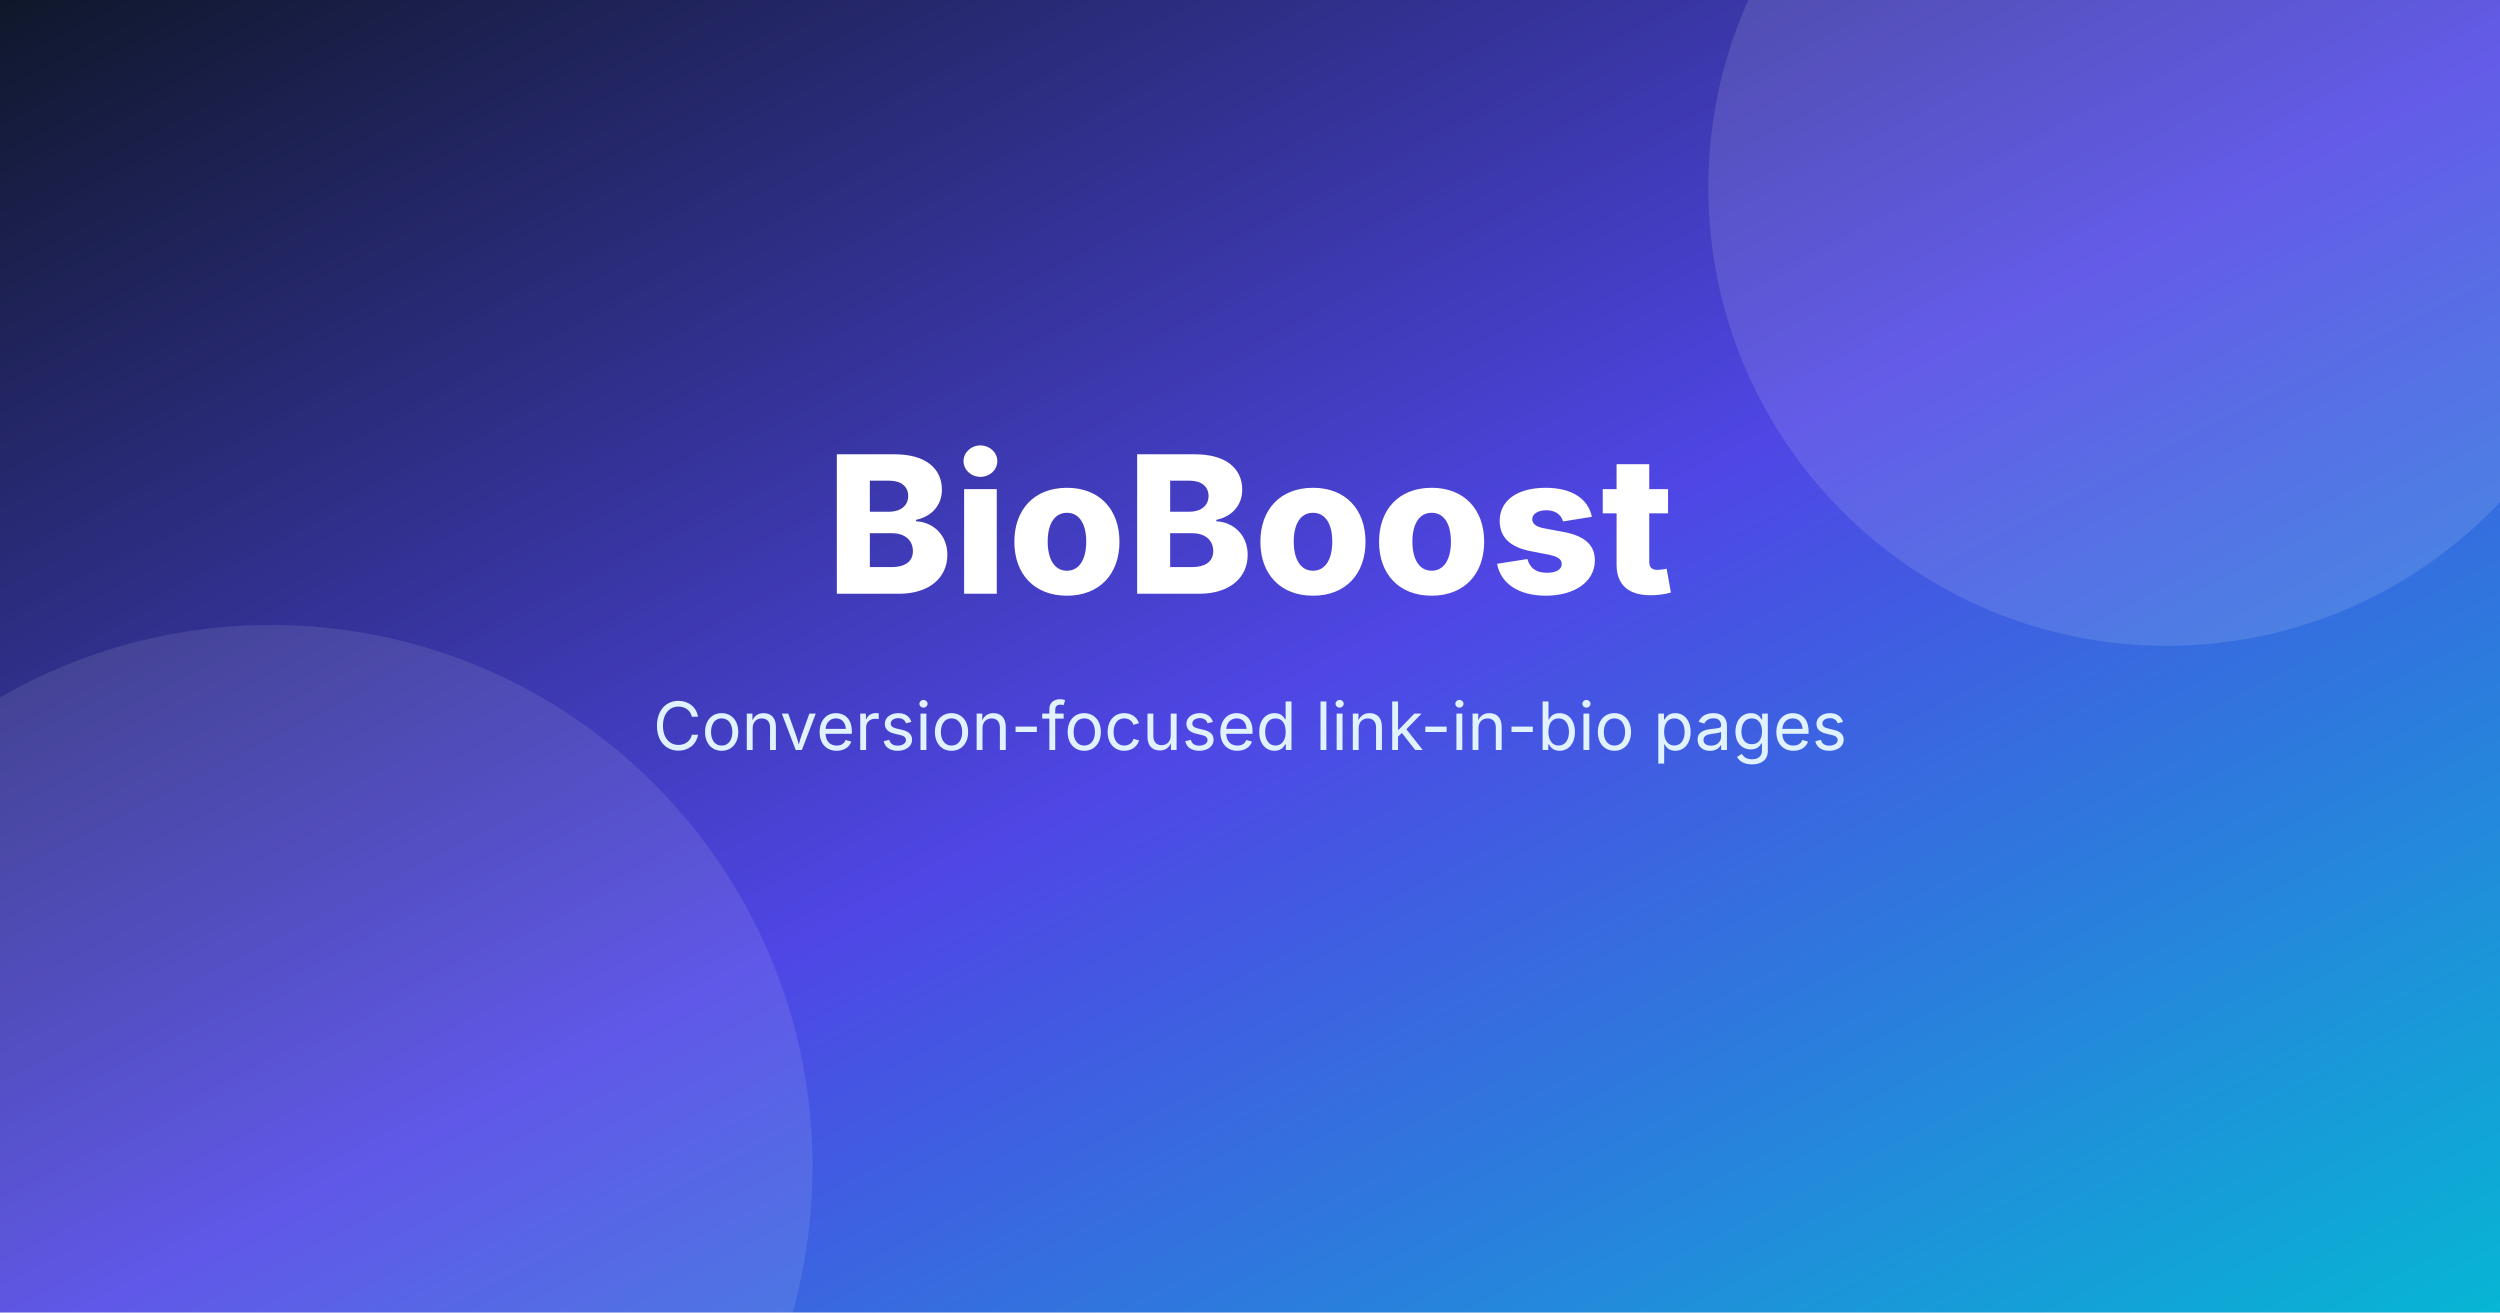
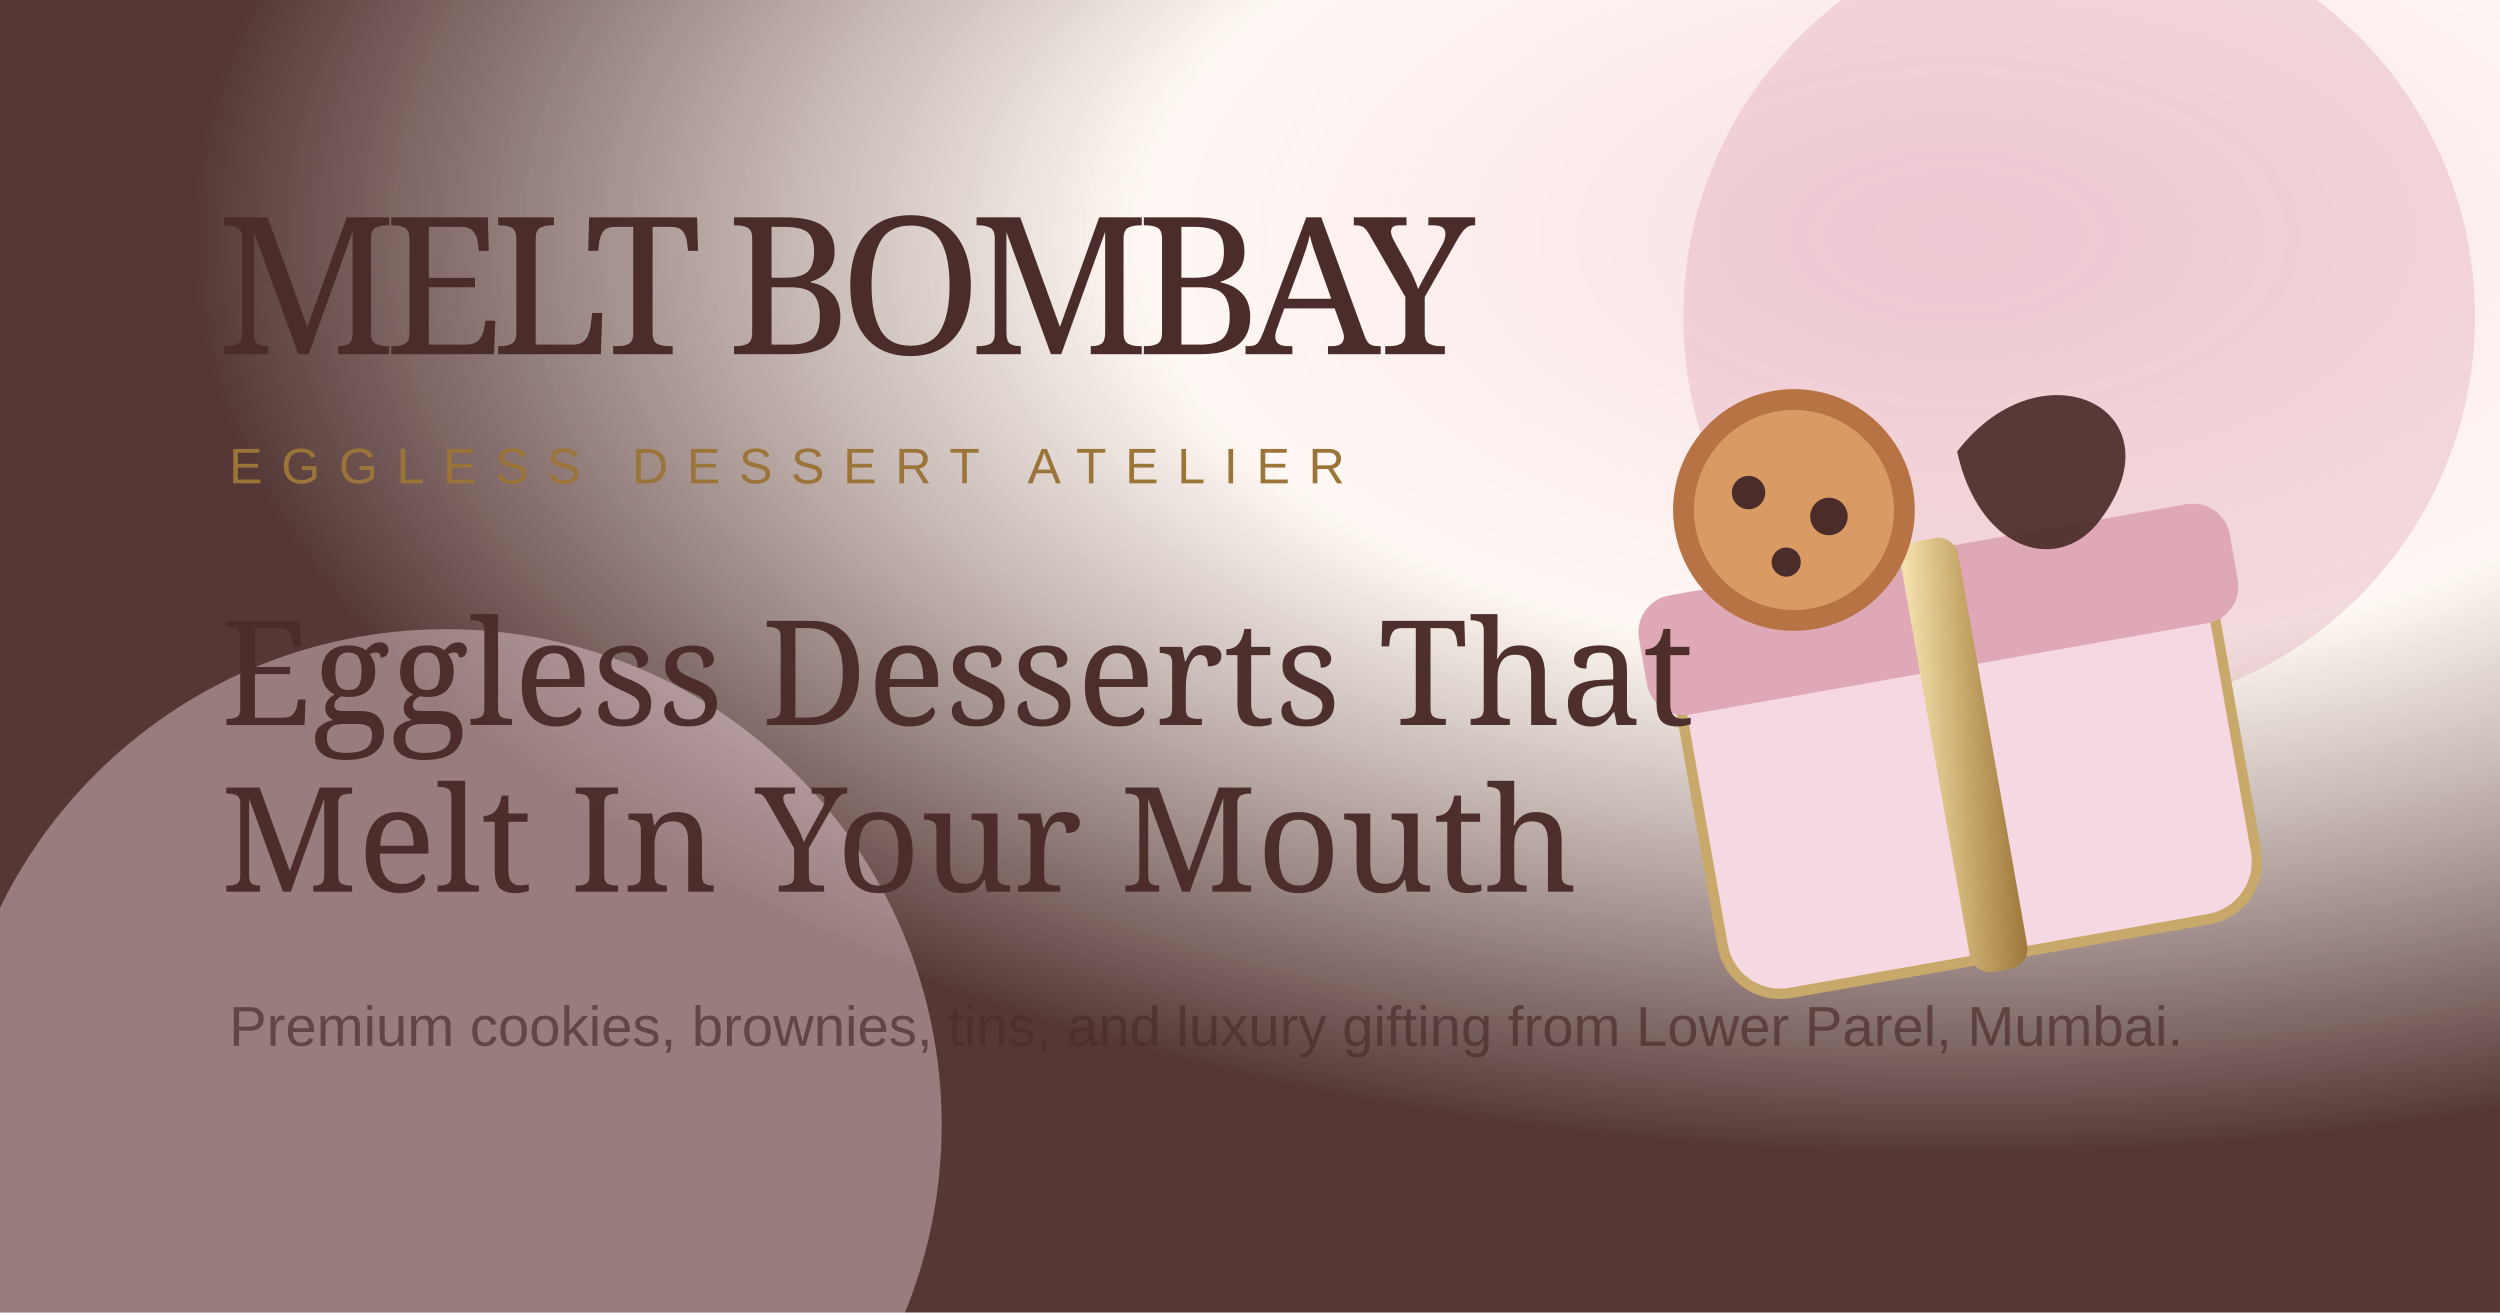
<svg xmlns="http://www.w3.org/2000/svg" width="1200" height="630" viewBox="0 0 1200 630">
  <defs>
-     <linearGradient id="bg" x1="0%" y1="0%" x2="100%" y2="100%">
-       <stop offset="0%" style="stop-color:#0f172a" />
-       <stop offset="52%" style="stop-color:#4f46e5" />
-       <stop offset="100%" style="stop-color:#06b6d4" />
+     <radialGradient id="pinkGlow" cx="78%" cy="18%" r="70%">
+       <stop offset="0%" stop-color="#F5D8E2" stop-opacity=".95" />
+       <stop offset="46%" stop-color="#FFF8F3" stop-opacity=".86" />
+       <stop offset="100%" stop-color="#4A2C2A" stop-opacity="1" />
+     </radialGradient>
+     <linearGradient id="gold" x1="0%" y1="0%" x2="100%" y2="100%">
+       <stop offset="0%" stop-color="#F8E6B4" />
+       <stop offset="52%" stop-color="#C8A96B" />
+       <stop offset="100%" stop-color="#9B7439" />
    </linearGradient>
  </defs>
-   <rect width="1200" height="630" fill="url(#bg)" />
-   <circle cx="1040" cy="90" r="220" fill="#ffffff" opacity="0.12" />
-   <circle cx="130" cy="560" r="260" fill="#ffffff" opacity="0.1" />
-   <text x="600" y="285" font-family="Inter, system-ui, sans-serif" font-size="92" fill="#ffffff" text-anchor="middle" font-weight="800">BioBoost</text>
-   <text x="600" y="360" font-family="Inter, system-ui, sans-serif" font-size="32" fill="#e0f2fe" text-anchor="middle">Conversion-focused link-in-bio pages</text>
+   <rect width="1200" height="630" fill="#FFF8F3" />
+   <rect width="1200" height="630" fill="url(#pinkGlow)" opacity=".94" />
+   <circle cx="998" cy="152" r="190" fill="#DFA8B6" opacity=".38" />
+   <circle cx="214" cy="540" r="238" fill="#F5D8E2" opacity=".42" />
+   <g transform="translate(780 188) rotate(-10)">
+     <rect x="0" y="128" width="260" height="170" rx="28" fill="#F5D8E2" stroke="#C8A96B" stroke-width="5" />
+     <rect x="-14" y="100" width="288" height="58" rx="18" fill="#DFA8B6" />
+     <rect x="116" y="95" width="28" height="210" rx="10" fill="url(#gold)" />
+     <circle cx="70" cy="70" r="58" fill="#B87345" />
+     <circle cx="70" cy="70" r="48" fill="#D99B63" />
+     <circle cx="50" cy="58" r="8" fill="#4A2C2A" />
+     <circle cx="86" cy="76" r="9" fill="#4A2C2A" />
+     <circle cx="62" cy="94" r="7" fill="#4A2C2A" />
+     <path d="M152 56 C202 10 264 56 212 102 C188 122 154 104 152 56Z" fill="#4A2C2A" opacity=".92" />
+   </g>
+   <text x="104" y="170" font-family="Georgia, serif" font-size="92" fill="#4A2C2A" font-weight="500" letter-spacing="-6">MELT BOMBAY</text>
+   <text x="110" y="232" font-family="Arial, system-ui, sans-serif" font-size="24" fill="#9B7439" letter-spacing="9">EGGLESS DESSERT ATELIER</text>
+   <text x="106" y="348" font-family="Georgia, serif" font-size="70" fill="#4A2C2A" opacity=".98">Eggless Desserts That</text>
+   <text x="106" y="428" font-family="Georgia, serif" font-size="70" fill="#4A2C2A" opacity=".98">Melt In Your Mouth</text>
+   <text x="110" y="502" font-family="Arial, system-ui, sans-serif" font-size="27" fill="#4A2C2A" opacity=".68">Premium cookies, brownies, tins, and luxury gifting from Lower Parel, Mumbai.</text>
</svg>
